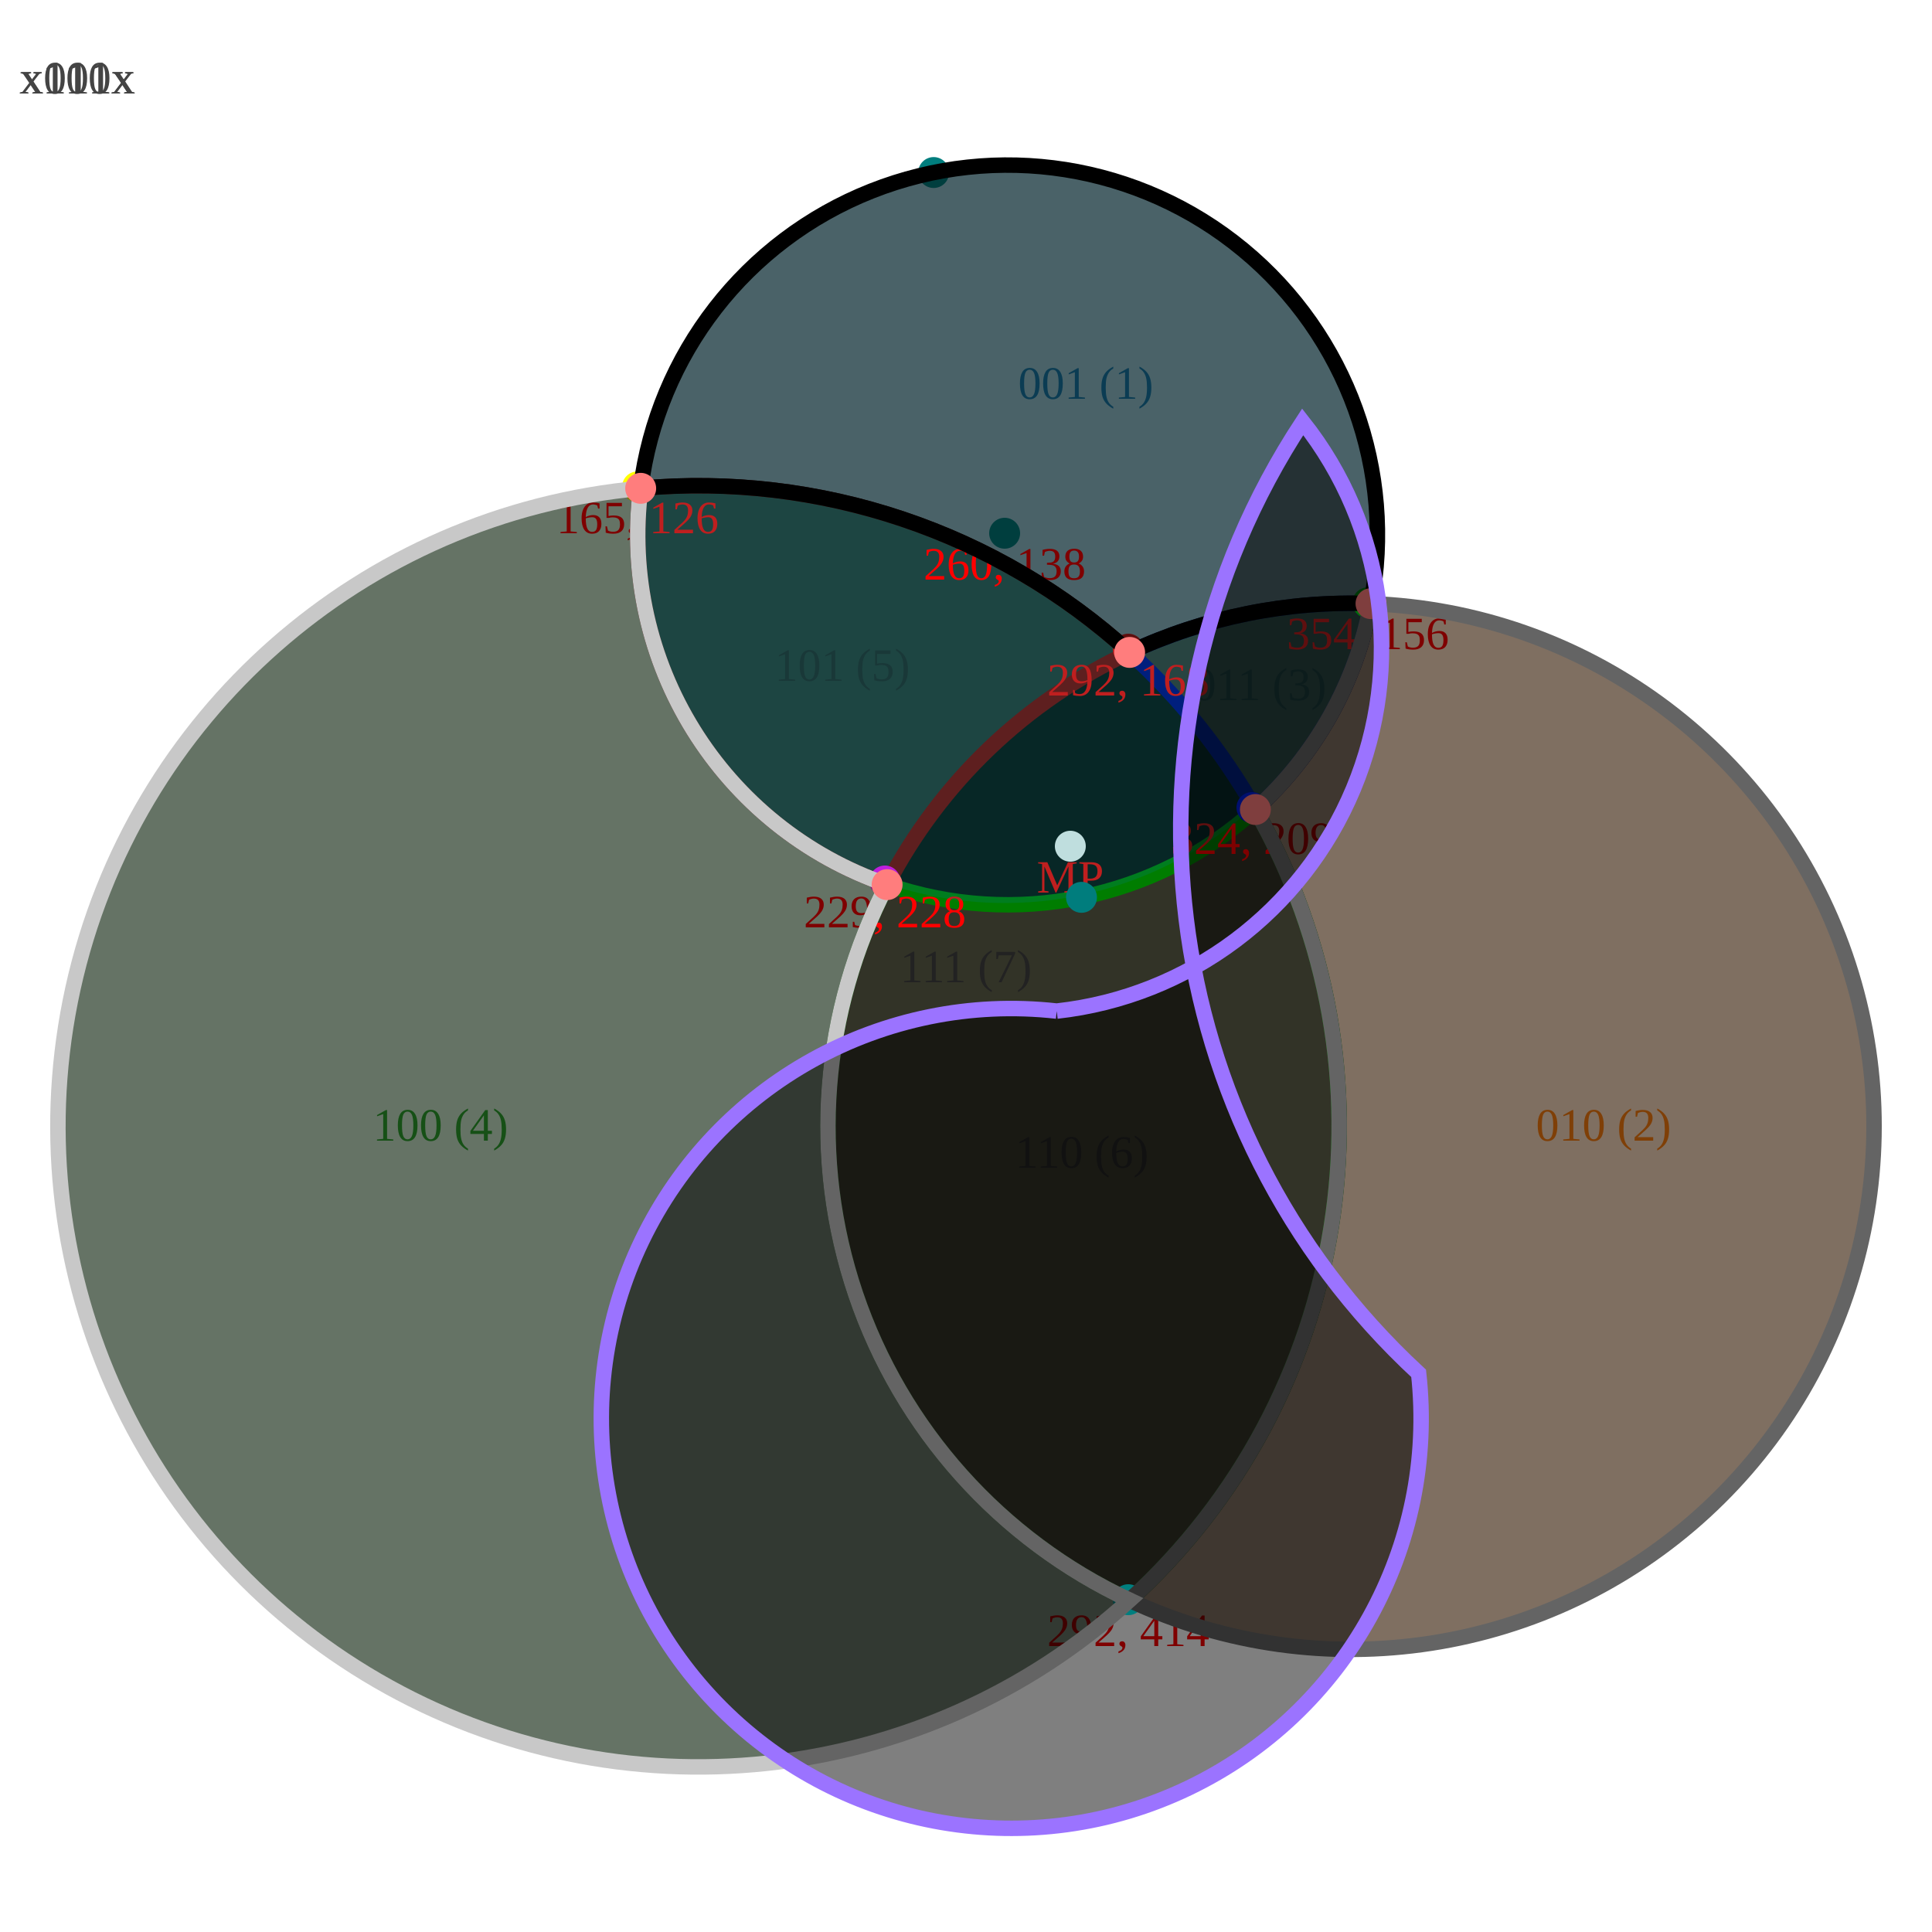
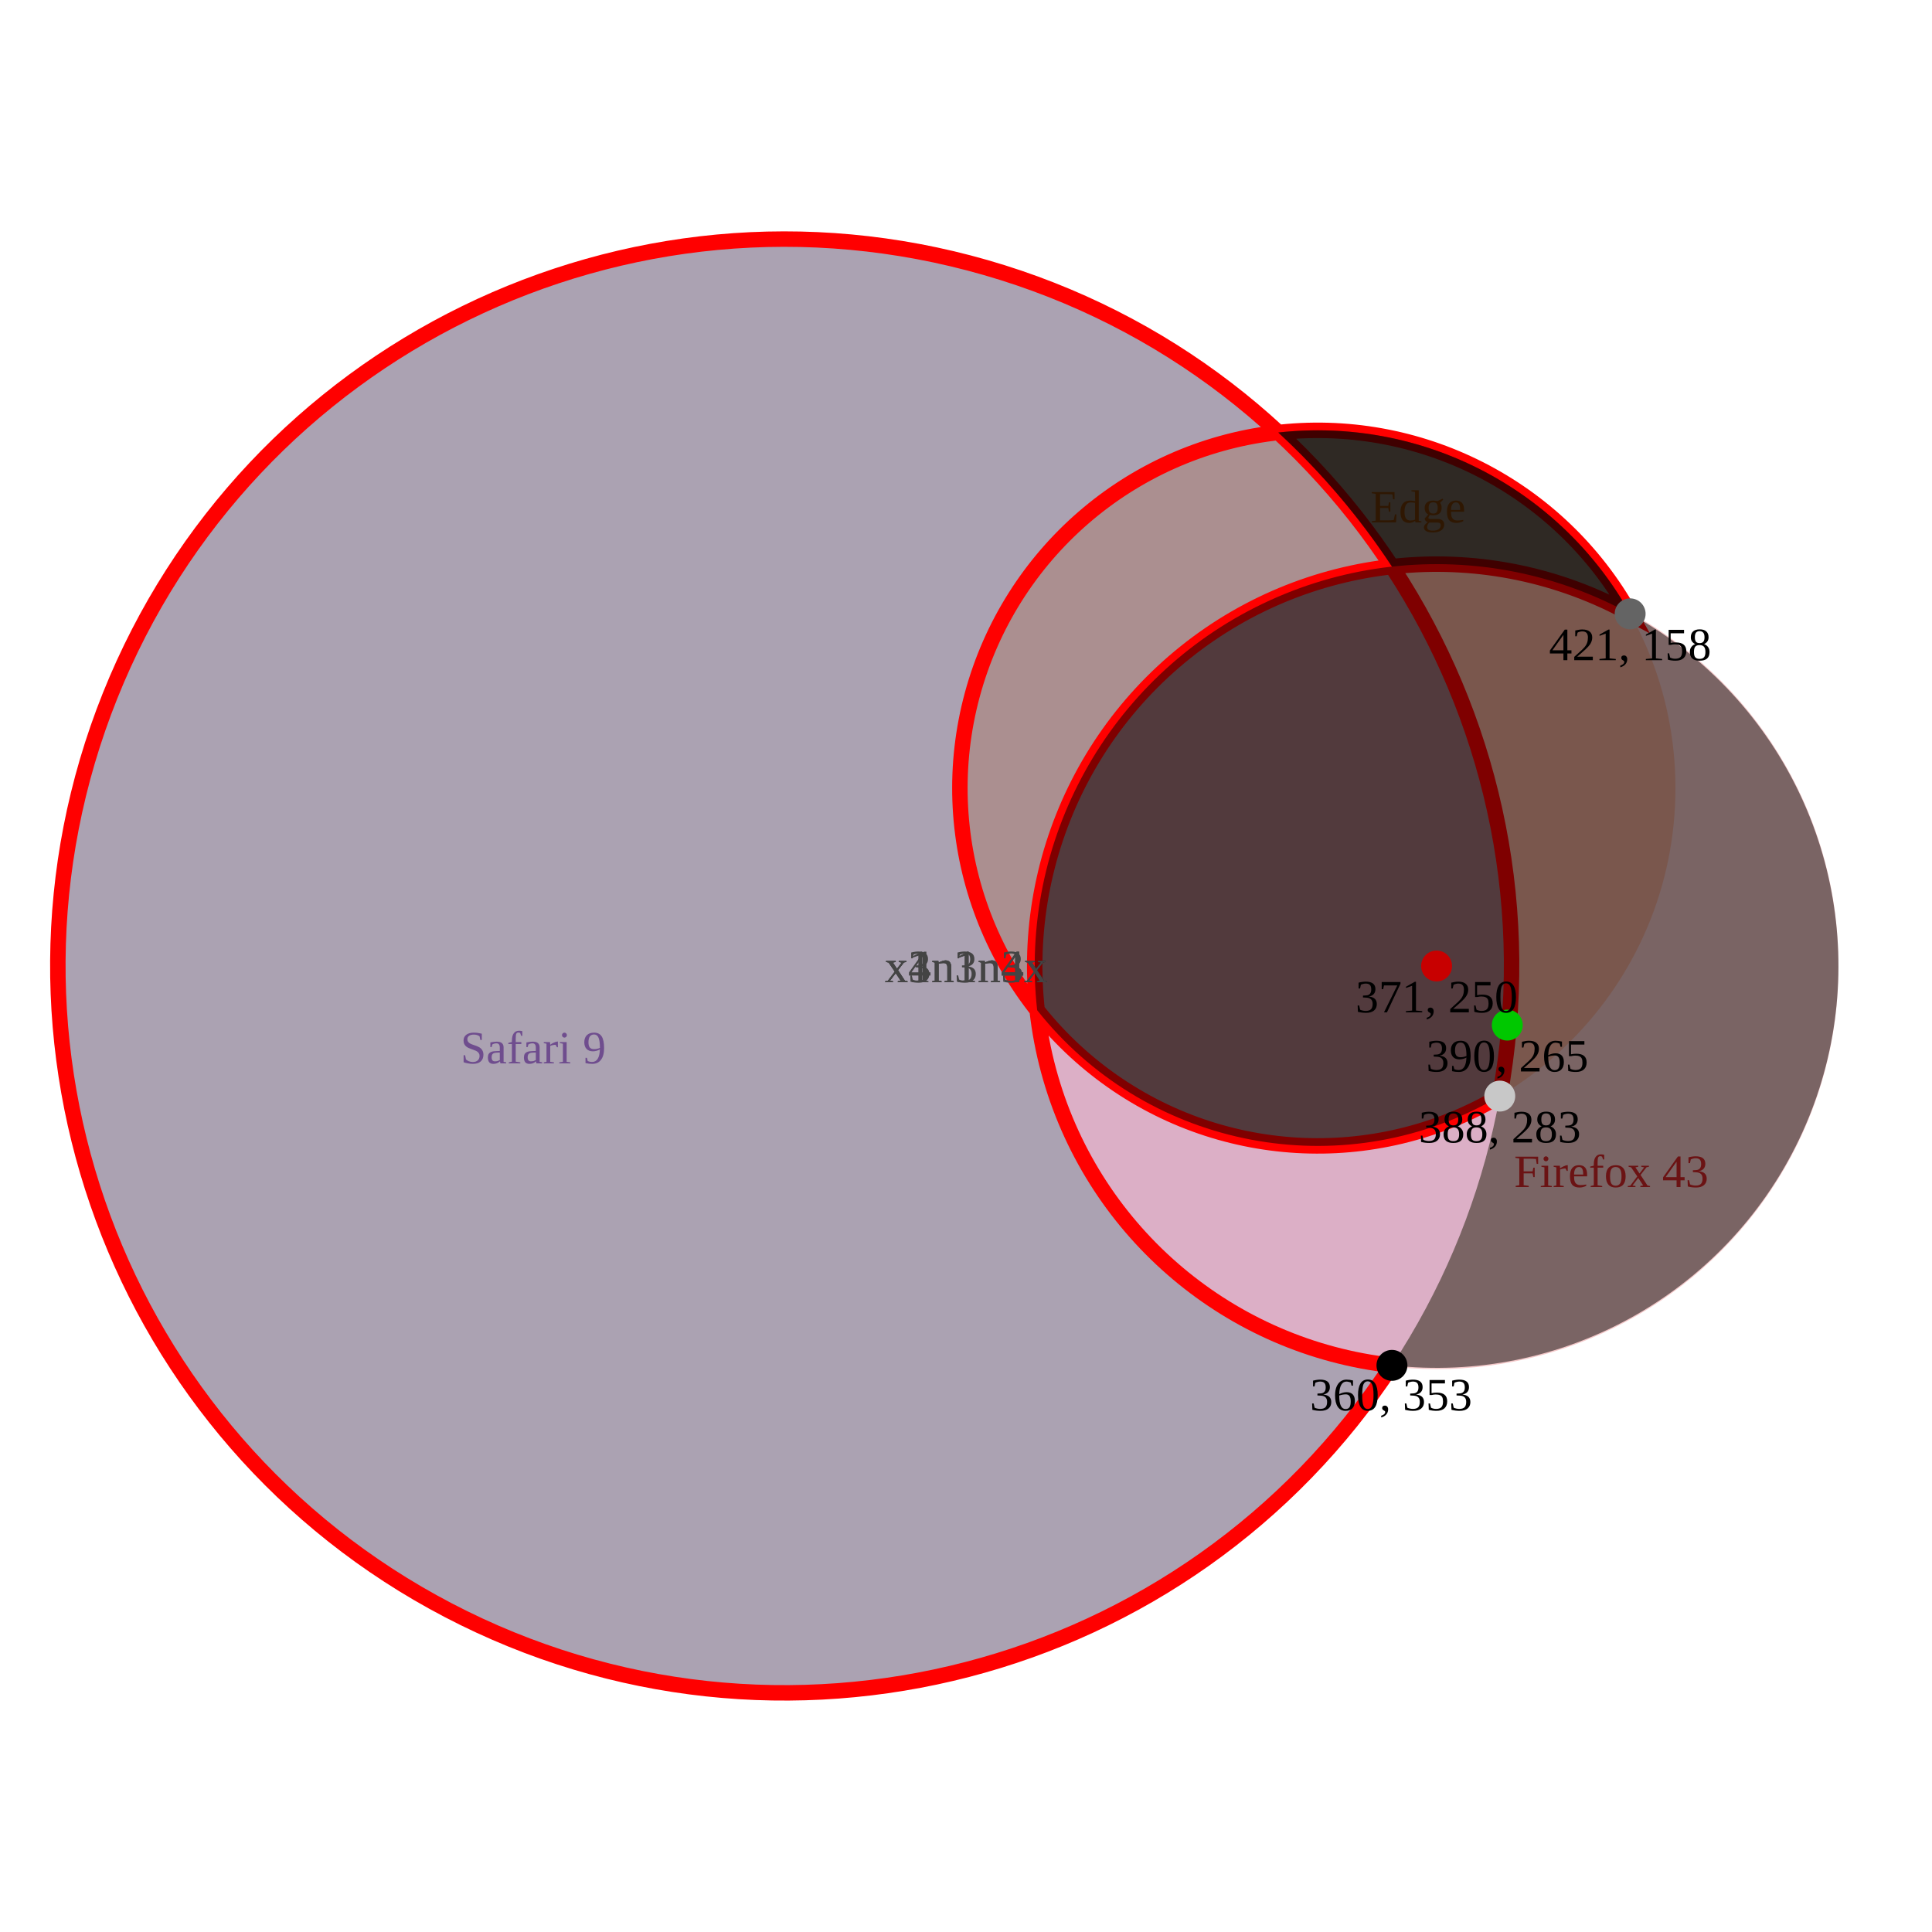
<svg xmlns="http://www.w3.org/2000/svg" width="500" height="500" version="1.1">
-   <g class="venn-area venn-circle venn-sets-0">
-     <path d=" M 260.764 138.442  m -95.718 0  a 95.718 95.718 0 1 0 191.436 0  a 95.718 95.718 0 1 0 -191.436 0" style="fill-opacity: 0.25; fill: rgb(31, 119, 180); stroke-opacity: 0; stroke: rgb(255, 255, 255); stroke-width: 0px;" />
-     <text text-anchor="middle" dy=".35em" x="281" y="99" style="fill: rgb(31, 119, 180);">
-       <tspan x="281" y="99" dy="0.35em">001 (1)</tspan>
+   <g class="venn-area venn-circle venn-sets-1">
+     <path d=" M 341.014 203.965  m -92.593 0  a 92.593 92.593 0 1 0 185.186 0  a 92.593 92.593 0 1 0 -185.186 0" style="fill-opacity: 0.25; fill: rgb(255, 127, 14); stroke-opacity: 0; stroke: rgb(255, 255, 255); stroke-width: 0px;" />
+     <text text-anchor="middle" dy=".35em" x="367" y="131" style="fill: rgb(255, 127, 14);">
+       <tspan x="367" y="131" dy="0.35em">Edge</tspan>
    </text>
  </g>
-   <g class="venn-area venn-circle venn-sets-1">
-     <path d=" M 349.634 291.488  m -135.366 0  a 135.366 135.366 0 1 0 270.732 0  a 135.366 135.366 0 1 0 -270.732 0" style="fill-opacity: 0.25; fill: rgb(255, 127, 14); stroke-opacity: 0; stroke: rgb(255, 255, 255); stroke-width: 0px;" />
-     <text text-anchor="middle" dy=".35em" x="415" y="291" style="fill: rgb(255, 127, 14);">
-       <tspan x="415" y="291" dy="0.35em">010 (2)</tspan>
+   <g class="venn-area venn-circle venn-sets-3">
+     <path d=" M 371.786 250  m -103.999 0  a 103.999 103.999 0 1 0 207.997 0  a 103.999 103.999 0 1 0 -207.997 0" style="fill-opacity: 0.25; fill: rgb(214, 39, 40); stroke-opacity: 0; stroke: rgb(255, 255, 255); stroke-width: 0px;" />
+     <text text-anchor="middle" dy=".35em" x="417" y="303" style="fill: rgb(214, 39, 40);">
+       <tspan x="417" y="303" dy="0.35em">Firefox 43</tspan>
    </text>
  </g>
-   <g class="venn-area venn-circle venn-sets-2">
-     <path d=" M 180.789 291.488  m -165.789 0  a 165.789 165.789 0 1 0 331.577 0  a 165.789 165.789 0 1 0 -331.577 0" style="fill-opacity: 0.25; fill: rgb(44, 160, 44); stroke-opacity: 0; stroke: rgb(255, 255, 255); stroke-width: 0px;" />
-     <text text-anchor="middle" dy=".35em" x="114" y="291" style="fill: rgb(44, 160, 44);">
-       <tspan x="114" y="291" dy="0.35em">100 (4)</tspan>
+   <g class="venn-area venn-circle venn-sets-4">
+     <path d=" M 203.089 250  m -188.089 0  a 188.089 188.089 0 1 0 376.178 0  a 188.089 188.089 0 1 0 -376.178 0" style="fill-opacity: 0.25; fill: rgb(148, 103, 189); stroke-opacity: 0; stroke: rgb(255, 255, 255); stroke-width: 0px;" />
+     <text text-anchor="middle" dy=".35em" x="138" y="271" style="fill: rgb(148, 103, 189);">
+       <tspan x="138" y="271" dy="0.35em">Safari 9</tspan>
    </text>
  </g>
-   <g class="venn-area venn-intersection venn-sets-0_1">
-     <path d=" M 229.586 228.94  A 135.366 135.366 0 0 1 354.816 156.221  A 95.718 95.718 0 0 1 229.586 228.94" style="fill-opacity: 0.5; stroke-opacity: 0; stroke: rgb(255, 255, 255); stroke-width: 0px;" />
-     <text text-anchor="middle" dy=".35em" x="326" y="177" style="fill: rgb(68, 68, 68);">
-       <tspan x="326" y="177" dy="0.35em">011 (3)</tspan>
-     </text>
+   <g class="venn-area venn-intersection venn-sets-3_n1_n4">
+     <path style="stroke: red; stroke-width: 4px; fill-opacity: 0.25" d=" M 360.236 353.355  A 103.999 103.999 0 1 1 421.878 158.86  A 92.593 92.593 0 1 0 388.14 283.668  A 188.089 188.089 0 1 0 360.236 353.355" />
+     <text text-anchor="middle" dy=".35em" x="250" y="250" style="fill: rgb(68, 68, 68);">x3n1n4x</text>
  </g>
-   <g class="venn-area venn-intersection venn-sets-0_2">
-     <path d=" M 165.809 126.378  A 165.789 165.789 0 0 1 324.888 209.505  A 95.718 95.718 0 0 1 165.809 126.378" style="fill-opacity: 0.5; stroke-opacity: 0; stroke: rgb(255, 255, 255); stroke-width: 0px;" />
-     <text text-anchor="middle" dy=".35em" x="218" y="172" style="fill: rgb(68, 68, 68);">
-       <tspan x="218" y="172" dy="0.35em">101 (5)</tspan>
-     </text>
+   <g class="venn-area venn-intersection venn-sets-1_n3_n4">
+     <path d=" M 330.821 111.935  A 92.593 92.593 0 0 1 421.878 158.86  A 103.999 103.999 0 0 0 360.236 146.645  A 188.089 188.089 0 0 0 330.821 111.935" style="fill-opacity: 0.5; stroke-opacity: 0; stroke: rgb(255, 255, 255); stroke-width: 0px;" />
+     <text text-anchor="middle" dy=".35em" x="250" y="250" style="fill: rgb(68, 68, 68);">x1n3n4x</text>
  </g>
-   <g class="venn-area venn-intersection venn-sets-1_2">
-     <path d=" M 292.342 414.132  A 135.366 135.366 0 0 1 292.342 168.844  A 165.789 165.789 0 0 1 292.342 414.132" style="fill-opacity: 0.5; stroke-opacity: 0; stroke: rgb(255, 255, 255); stroke-width: 0px;" />
-     <text text-anchor="middle" dy=".35em" x="280" y="298" style="fill: rgb(68, 68, 68);">
-       <tspan x="280" y="298" dy="0.35em">110 (6)</tspan>
-     </text>
+   <g class="venn-area venn-intersection venn-sets-4_n1_n3">
+     <path d=" M 268.418 261.439  A 92.593 92.593 0 1 0 330.821 111.935  A 188.089 188.089 0 0 1 360.236 353.355  A 103.999 103.999 0 1 0 268.418 261.439" style="fill-opacity: 0.5; stroke-opacity: 0; stroke: rgb(255, 255, 255); stroke-width: 0px;" />
+     <text text-anchor="middle" dy=".35em" x="250" y="250" style="fill: rgb(68, 68, 68);">x4n1n3x</text>
  </g>
-   <g class="venn-area venn-intersection venn-sets-0_1_2">
-     <path d=" M 229.586 228.94  A 135.366 135.366 0 0 1 292.342 168.844  A 165.789 165.789 0 0 1 324.888 209.505  A 95.718 95.718 0 0 1 229.586 228.94" style="fill-opacity: 0.5; stroke-opacity: 1; stroke: rgb(255, 255, 255); stroke-width: 0px;" />
-     <text text-anchor="middle" dy=".35em" x="250" y="250" style="fill: rgb(68, 68, 68);">111 (7)</text>
-   </g>
-   <g class="venn-area venn-intersection venn-sets-0_2_n1">
-     <path d=" M 165.809 126.378  A 165.789 165.789 0 0 1 292.342 168.844  A 135.366 135.366 0 0 0 229.586 228.94  A 95.718 95.718 0 0 1 165.809 126.378" style="fill-opacity: 0.5; stroke-opacity: 1; stroke: rgb(125, 0, 0); stroke-width: 4px;" />
-     <text text-anchor="middle" dy=".35em" x="20" y="20" style="fill: rgb(68, 68, 68);">x101x</text>
-   </g>
-   <g class="venn-area venn-intersection venn-sets-1_2_n0">
-     <path d=" M 229.586 228.94  A 95.718 95.718 0 0 0 324.888 209.505  A 165.789 165.789 0 0 1 292.342 414.132  A 135.366 135.366 0 0 1 229.586 228.94" style="fill-opacity: 0.5; stroke-opacity: 1; stroke: rgb(0, 125, 0); stroke-width: 4px;" />
-     <text text-anchor="middle" dy=".35em" x="20" y="20" style="fill: rgb(68, 68, 68);">x110x</text>
-   </g>
-   <g class="venn-area venn-intersection venn-sets-0_1_n2">
-     <path d=" M 292.342 168.844  A 135.366 135.366 0 0 1 354.816 156.221  A 95.718 95.718 0 0 1 324.888 209.505  A 165.789 165.789 0 0 0 292.342 168.844" style="fill-opacity: 0.5; stroke-opacity: 1; stroke: rgb(0, 0, 125); stroke-width: 4px;" />
-     <text text-anchor="middle" dy=".35em" x="20" y="20" style="fill: rgb(68, 68, 68);">x011x</text>
-   </g>
-   <circle cx="292" cy="168" r="4" style="fill-opacity: 1; fill:rgb(255, 0, 0); " />
-   <text text-anchor="middle" dy=".35em" x="292" y="168" style="fill: rgb(255, 0, 0);">
-     <tspan x="292" y="168" dy="1.0em">292, 168</tspan>
+   <circle cx="360.236" cy="353.355" r="4" style="fill-opacity: 1; fill:rgb(0, 0, 0); " />
+   <text text-anchor="middle" dy=".35em" x="277" y="219" style="fill: rgb(0, 0, 0);">
+     <tspan x="360" y="353" dy="1.0em">360, 353</tspan>
  </text>
-   <circle cx="354" cy="156" r="4" style="fill-opacity: 1; fill:rgb(0, 255, 0); " />
-   <text text-anchor="middle" dy=".35em" x="354" y="156" style="fill: rgb(255, 0, 0);">
-     <tspan x="354" y="156" dy="1.0em">354, 156</tspan>
+   <circle cx="421.878" cy="158.86" r="4" style="fill-opacity: 1; fill:rgb(100, 100, 100); " />
+   <text text-anchor="middle" dy=".35em" x="277" y="219" style="fill: rgb(0, 0, 0);">
+     <tspan x="421.878" y="158.86" dy="1.0em">421, 158</tspan>
  </text>
-   <circle cx="324" cy="209" r="4" style="fill-opacity: 1; fill:rgb(0, 0, 255); " />
-   <text text-anchor="middle" dy=".35em" x="324" y="209" style="fill: rgb(255, 0, 0);">
-     <tspan x="324" y="209" dy="1.0em">324, 209</tspan>
+   <circle cx="388.14" cy="283.668" r="4" style="fill-opacity: 1; fill:rgb(200, 200, 200); " />
+   <text text-anchor="middle" dy=".35em" x="388.14" y="283.668" style="fill: rgb(0, 0, 0);">
+     <tspan x="388.14" y="283.668" dy="1.0em">388, 283</tspan>
  </text>
-   <circle cx="292" cy="414" r="4" style="fill-opacity: 1; fill:rgb(0, 255, 255); " />
-   <text text-anchor="middle" dy=".35em" x="292" y="414" style="fill: rgb(255, 0, 0);">
-     <tspan x="292" y="414" dy="1.0em">292, 414</tspan>
+   <circle cx="390.084" cy="265.294" r="4" style="fill-opacity: 1; fill:rgb(0, 200, 0); " />
+   <text text-anchor="middle" dy=".35em" x="388.14" y="265.294" style="fill: rgb(0, 0, 0);">
+     <tspan x="390.084" y="265.294" dy="1.0em">390, 265</tspan>
  </text>
-   <circle cx="229" cy="228" r="4" style="fill-opacity: 1; fill:rgb(255, 0, 255); " />
-   <text text-anchor="middle" dy=".35em" x="229" y="228" style="fill: rgb(255, 0, 0);">
-     <tspan x="229" y="228" dy="1.0em">229, 228</tspan>
+   <circle cx="371.786" cy="250" r="4" style="fill-opacity: 1; fill:rgb(200, 0, 0); " />
+   <text text-anchor="middle" dy=".35em" x="371.786" y="250" style="fill: rgb(0, 0, 0);">
+     <tspan x="371.786" y="250" dy="1.0em">371, 250</tspan>
  </text>
-   <circle cx="165" cy="126" r="4" style="fill-opacity: 1; fill:rgb(255, 255, 0); " />
-   <text text-anchor="middle" dy=".35em" x="165" y="126" style="fill: rgb(255, 0, 0);">
-     <tspan x="165" y="126" dy="1.0em">165, 126</tspan>
-   </text>
-   <circle cx="277" cy="219" r="4" style="fill-opacity: 1; fill:rgb(255, 255, 255); " />
-   <text text-anchor="middle" dy=".35em" x="277" y="219" style="fill: rgb(255, 0, 0);">
-     <tspan x="277" y="219" dy="1.0em">MP</tspan>
-   </text>
-   <circle cx="260" cy="138" r="95.7" style="fill-opacity: 0.25; fill:rgb(0, 125, 125); " />
-   <text text-anchor="middle" dy=".35em" x="277" y="219" style="fill: rgb(255, 0, 0);">
-     <tspan x="260" y="138" dy="1.0em" />
-   </text>
-   <circle cx="260" cy="138" r="4" style="fill-opacity: 1; fill:rgb(0, 125, 125); " />
-   <text text-anchor="middle" dy=".35em" x="277" y="219" style="fill: rgb(255, 0, 0);">
-     <tspan x="260" y="138" dy="1.0em">260, 138</tspan>
-   </text>
-   <circle cx="241.63" cy="44.65" r="4" style="fill-opacity: 1; fill:rgb(0, 125, 125); " />
-   <circle cx="279.89" cy="232.23" r="4" style="fill-opacity: 1; fill:rgb(0, 125, 125); " />
-   <path d=" M 165.809 126.378  A 95.718 95.718 0 1 1 354.816 156.221  A 135.366 135.366 0 0 0 292.342 168.844  A 165.789 165.789 0 0 0 165.809 126.378" style="fill-opacity: 0.5; stroke-opacity: 1; stroke: rgb(0, 0, 0); stroke-width: 4px;" />
-   <path d=" M 292.342 414.132  A 165.789 165.789 0 0 0 324.888 209.505  A 95.718 95.718 0 0 0 354.816 156.221  A 135.366 135.366 0 1 1 292.342 414.132" style="fill-opacity: 0.5; stroke-opacity: 1; stroke: rgb(100, 100, 100); stroke-width: 4px;" />
-   <path d=" M 165.809 126.378  A 95.718 95.718 0 0 0 229.586 228.94  A 135.366 135.366 0 0 0 292.342 414.132  A 165.789 165.789 0 1 1 165.809 126.378" style="fill-opacity: 0.5; stroke-opacity: 1; stroke: rgb(200, 200, 200); stroke-width: 4px;" />
-   <circle cx="292.342" cy="168.844 " r="4" style="fill-opacity: 1; fill:rgb(255, 125, 125); " />
-   <circle cx="354.816" cy="156.221" r="4" style="fill-opacity: 1; fill:rgb(255, 125, 125); " />
-   <circle cx="324.888" cy="209.505" r="4" style="fill-opacity: 1; fill:rgb(255, 125, 125); " />
-   <circle cx="229.586" cy="228.94" r="4" style="fill-opacity: 1; fill:rgb(255, 125, 125); " />
-   <circle cx="165.809" cy="126.378" r="4" style="fill-opacity: 1; fill:rgb(255, 125, 125); " />
-   <path d=" M 273.486 261.668  A 94.445 94.445 0 0 0 337.137 109.174  A 191.851 191.851 0 0 0 367.14 355.422  A 106.079 106.079 0 1 1 273.486 261.668" style="fill-opacity: 0.5; stroke-opacity: 1; stroke: rgb(155, 115, 255); stroke-width: 4px;" />
</svg>
